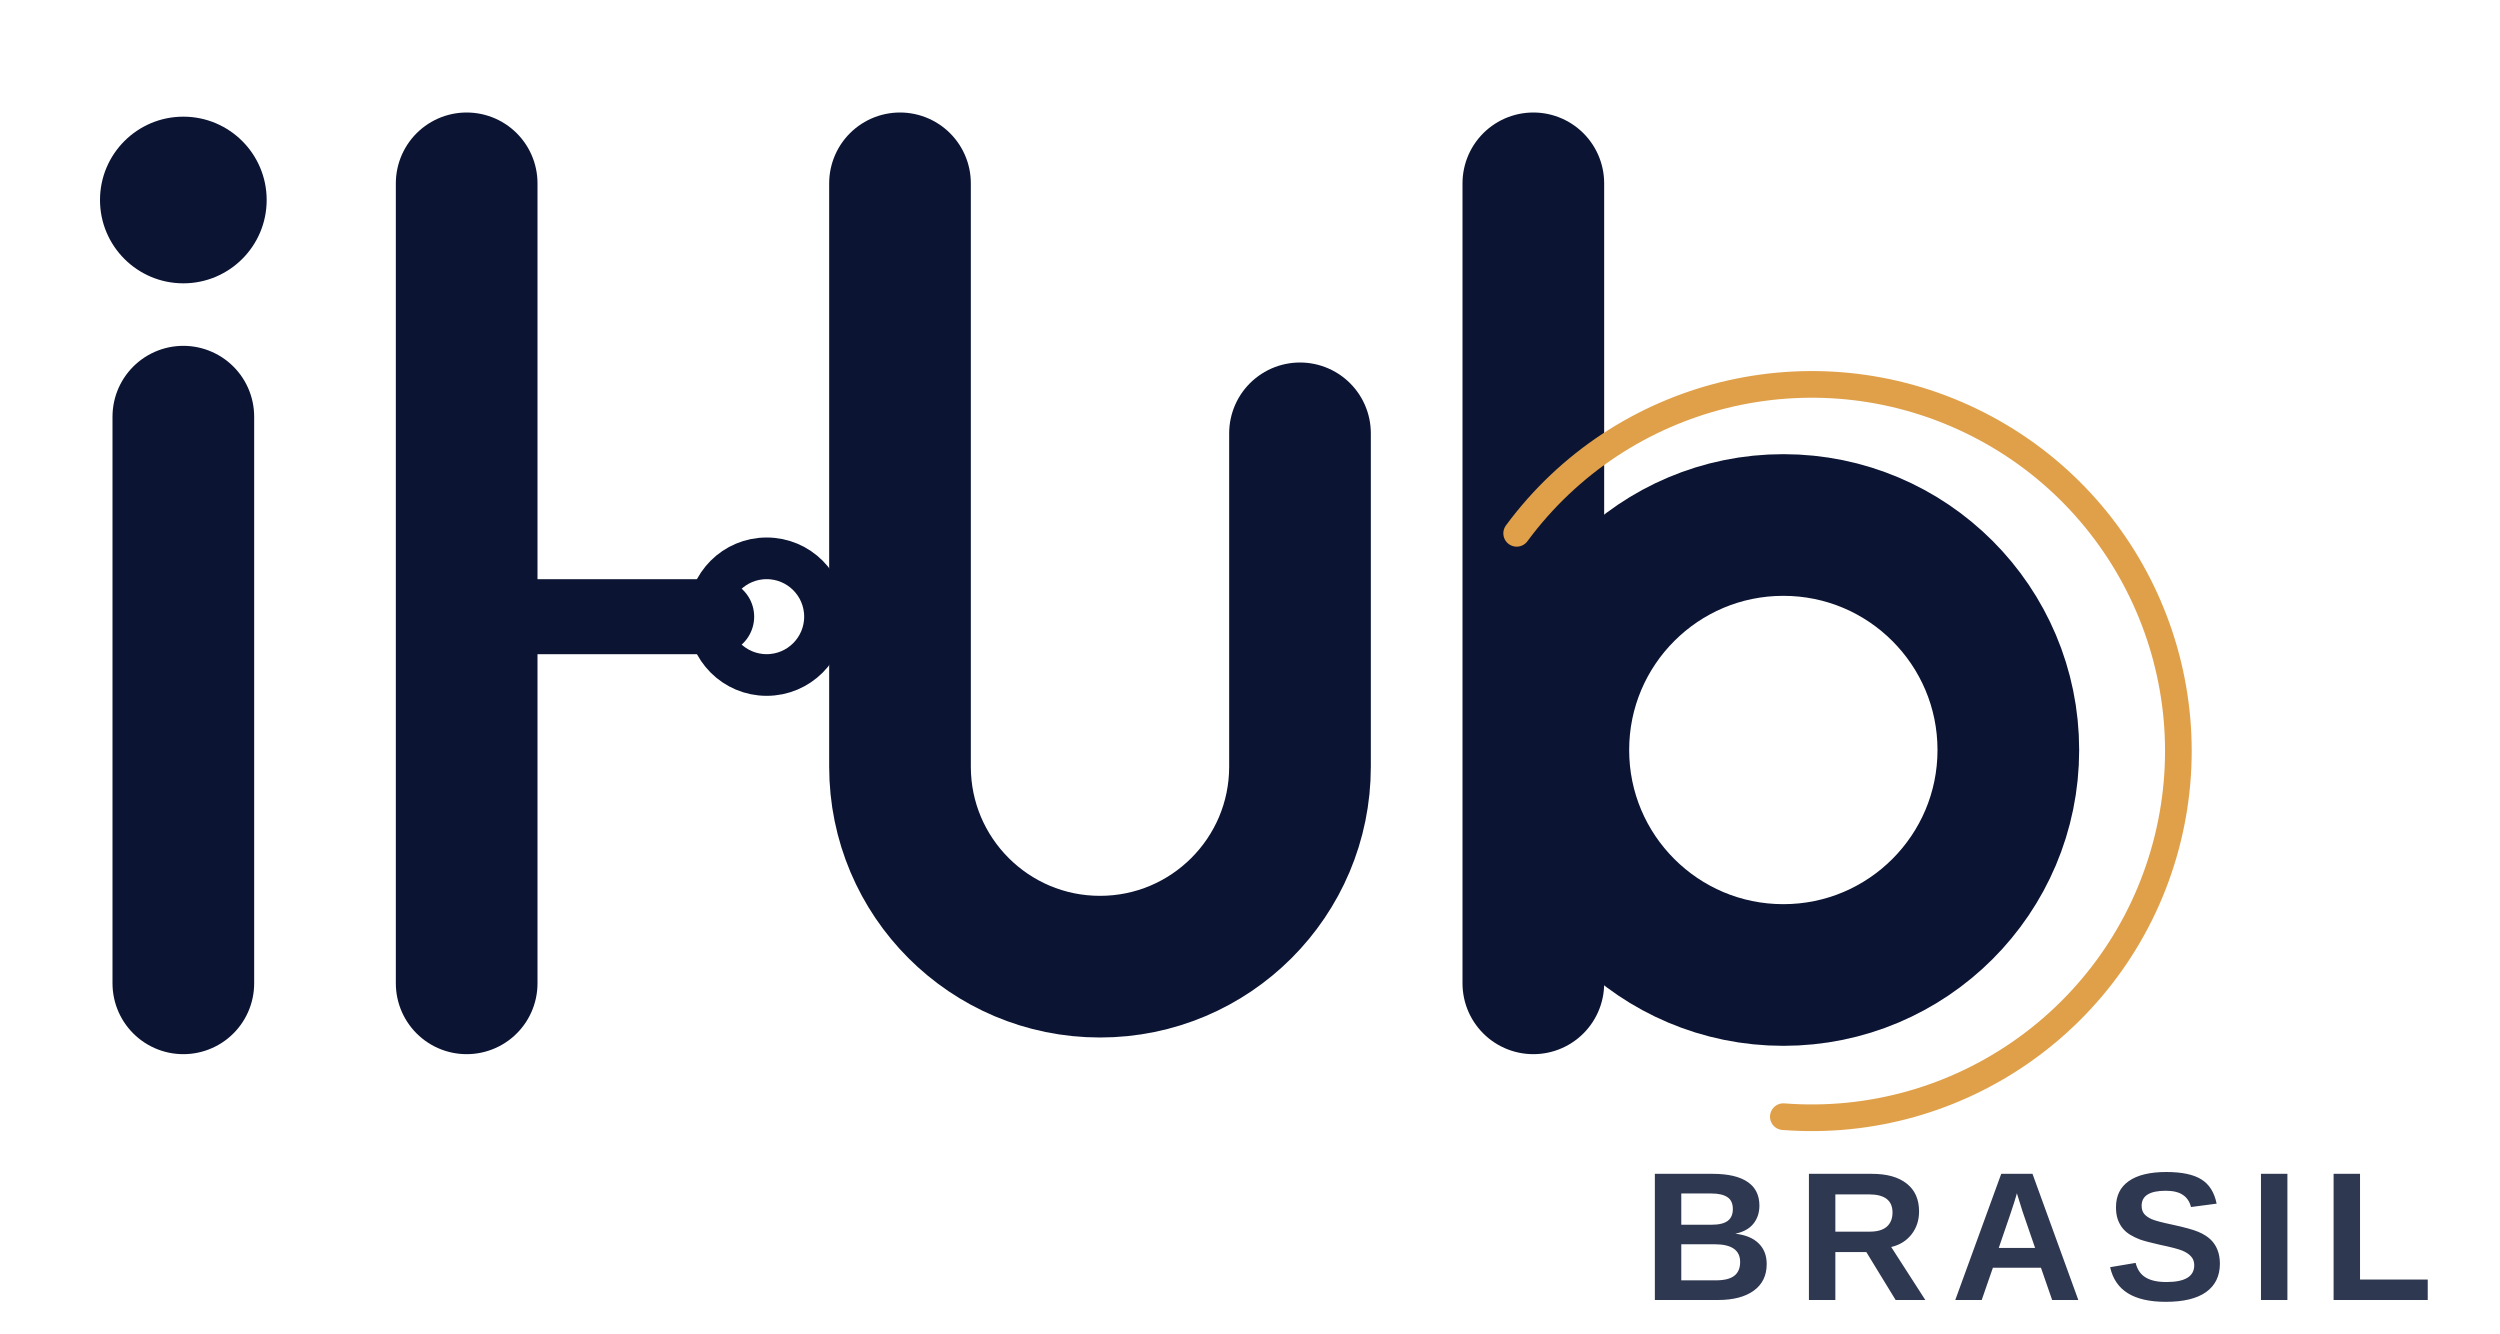
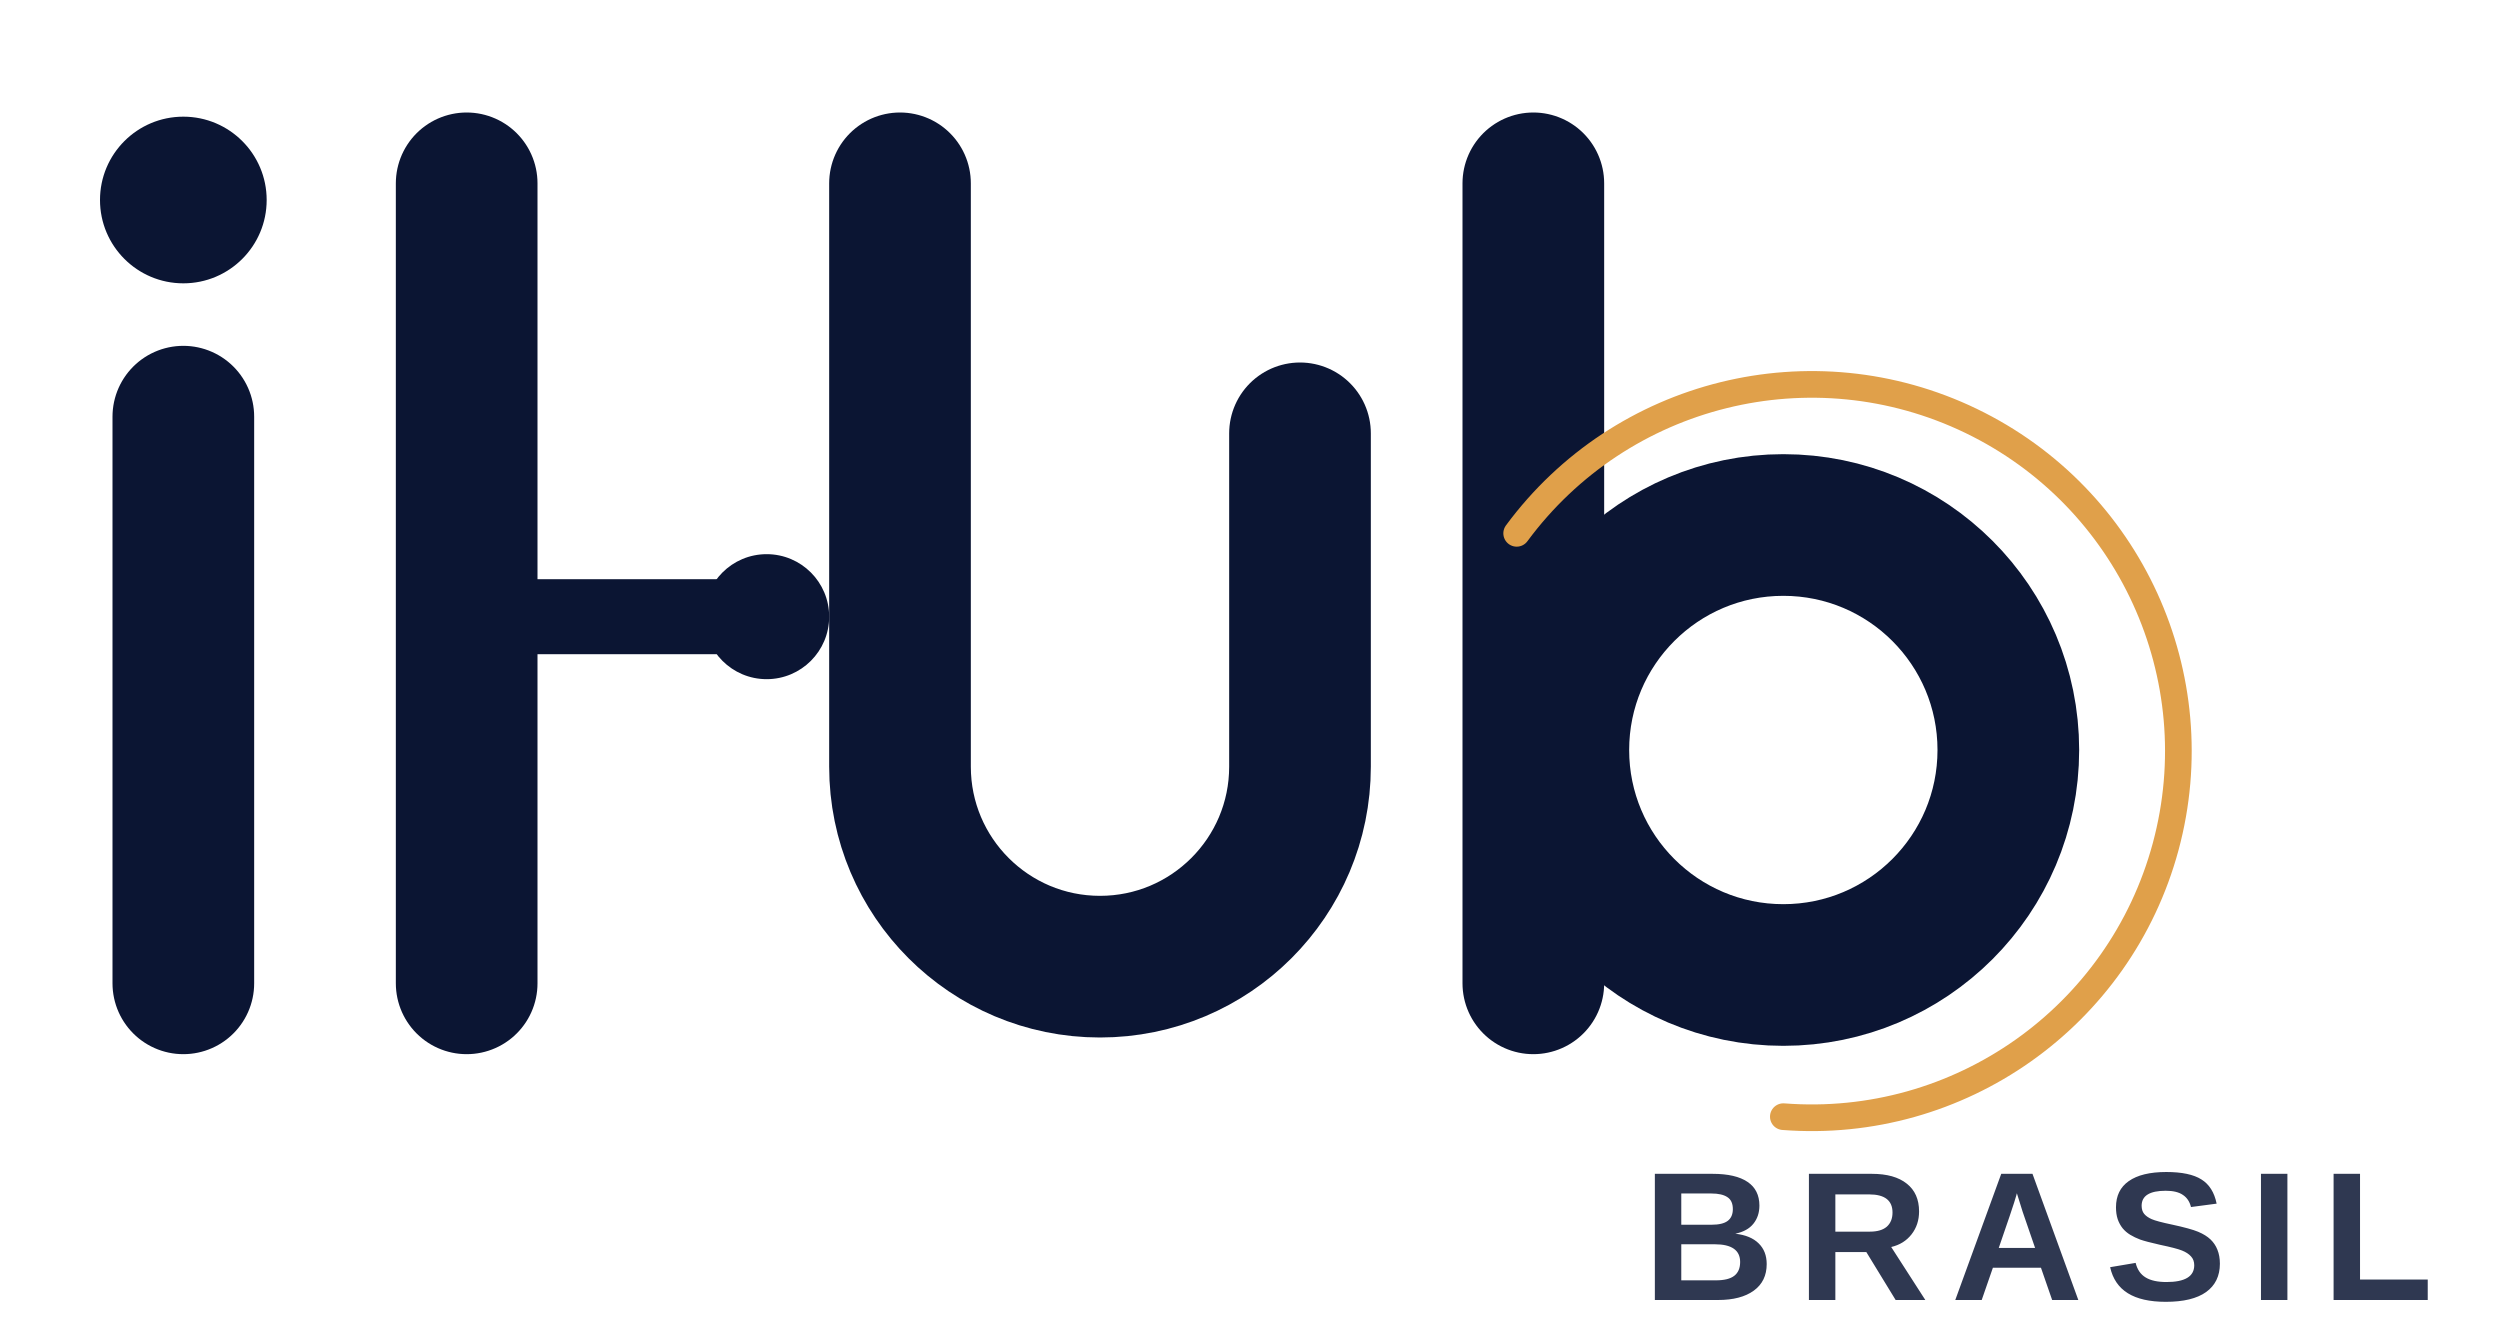
<svg xmlns="http://www.w3.org/2000/svg" viewBox="0 0 300 160" fill="none">
  <g stroke="#0B1533" stroke-width="17" stroke-linecap="round" stroke-linejoin="round">
    <path d="M22 50 V118" />
    <path d="M56 22 V118" />
    <path d="M108 22 V92 a24 24 0 0 0 48 0 V52" />
    <path d="M184 22 V118" />
    <circle cx="214" cy="90" r="27" />
  </g>
  <circle cx="22" cy="24" r="10" fill="#0B1533" />
  <path d="M56 74 H86" stroke="#0B1533" stroke-width="9" stroke-linecap="round" />
-   <circle cx="92" cy="74" r="7" stroke="#0B1533" stroke-width="5" />
+   <circle cx="92" cy="74" r="7.5" fill="#0B1533" />
  <path d="M182 64 A44 44 0 1 1 214 134" stroke="#E0A04A" stroke-width="3.2" stroke-linecap="round" />
  <text x="292" y="156" text-anchor="end" fill="#0B1533" opacity=".85" font-family="Arial, sans-serif" font-weight="700" font-size="22" letter-spacing="2.6">BRASIL</text>
</svg>
